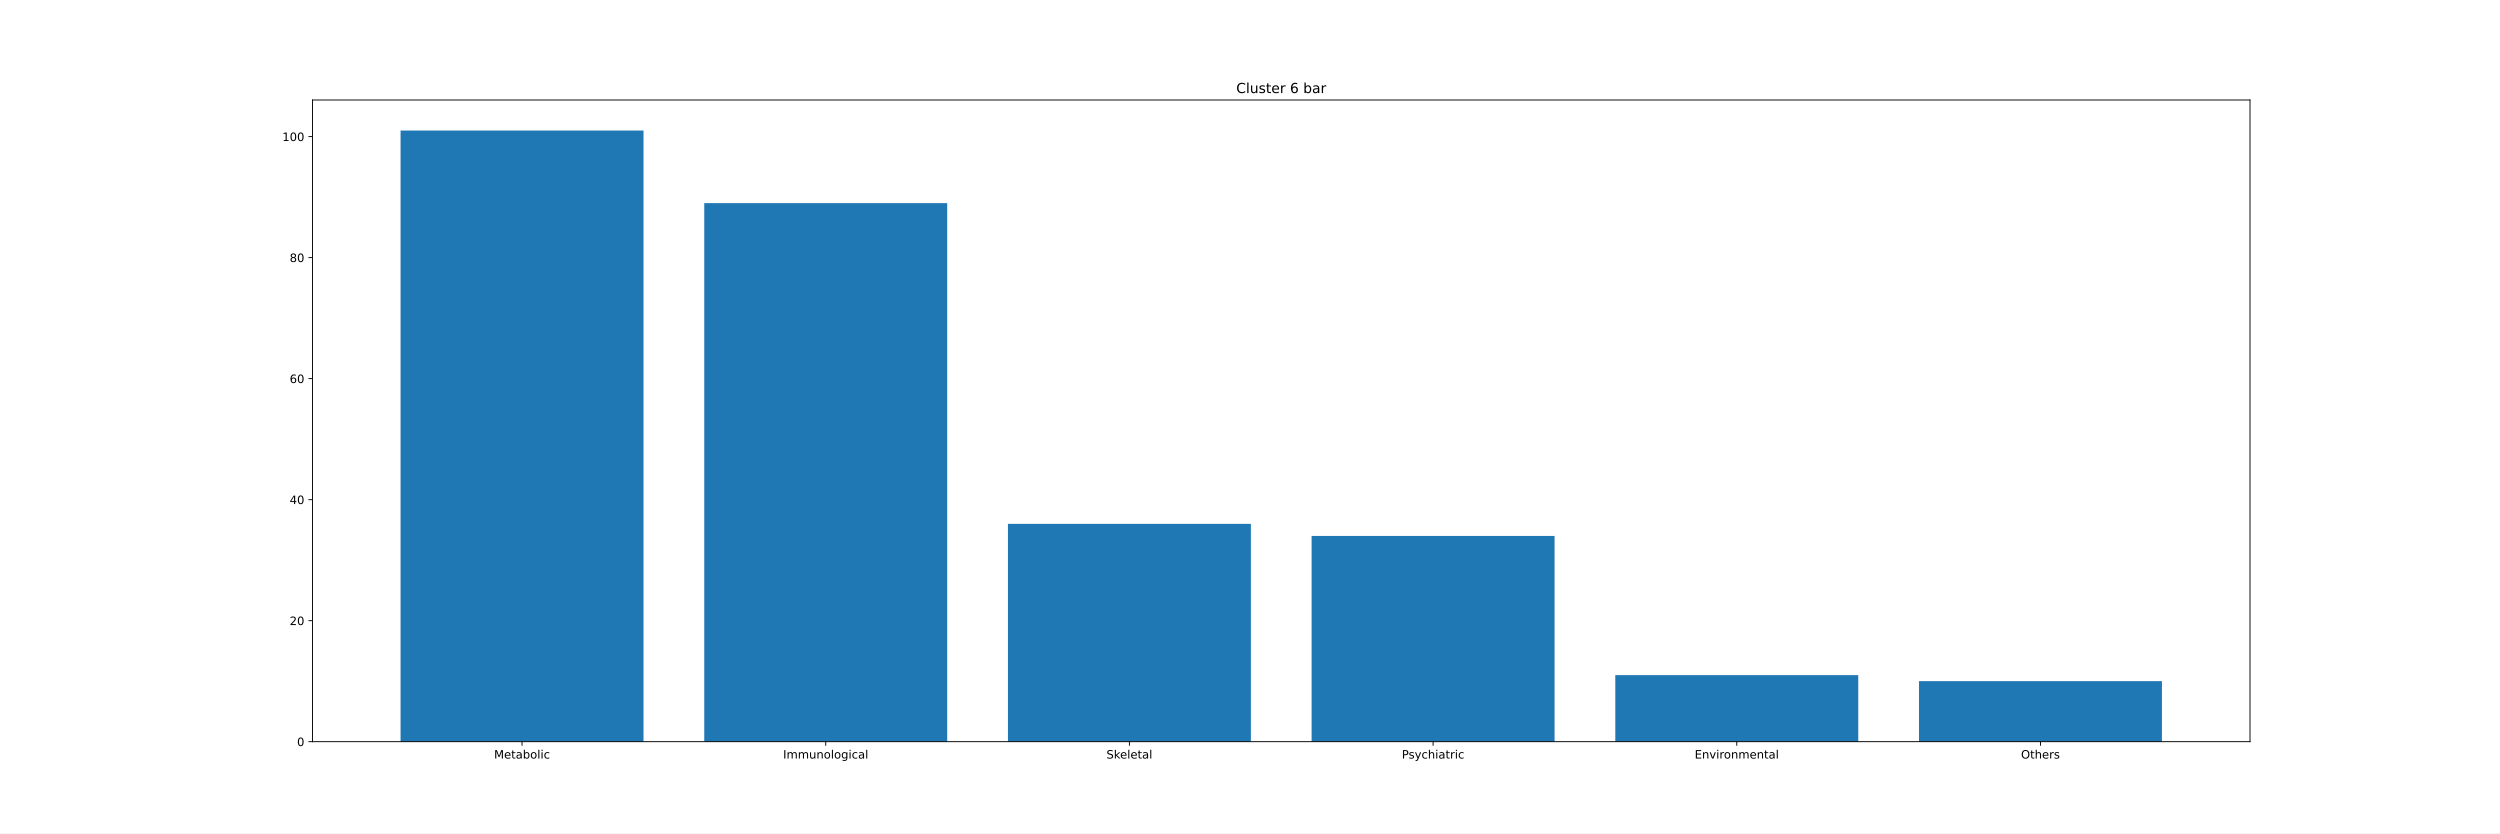
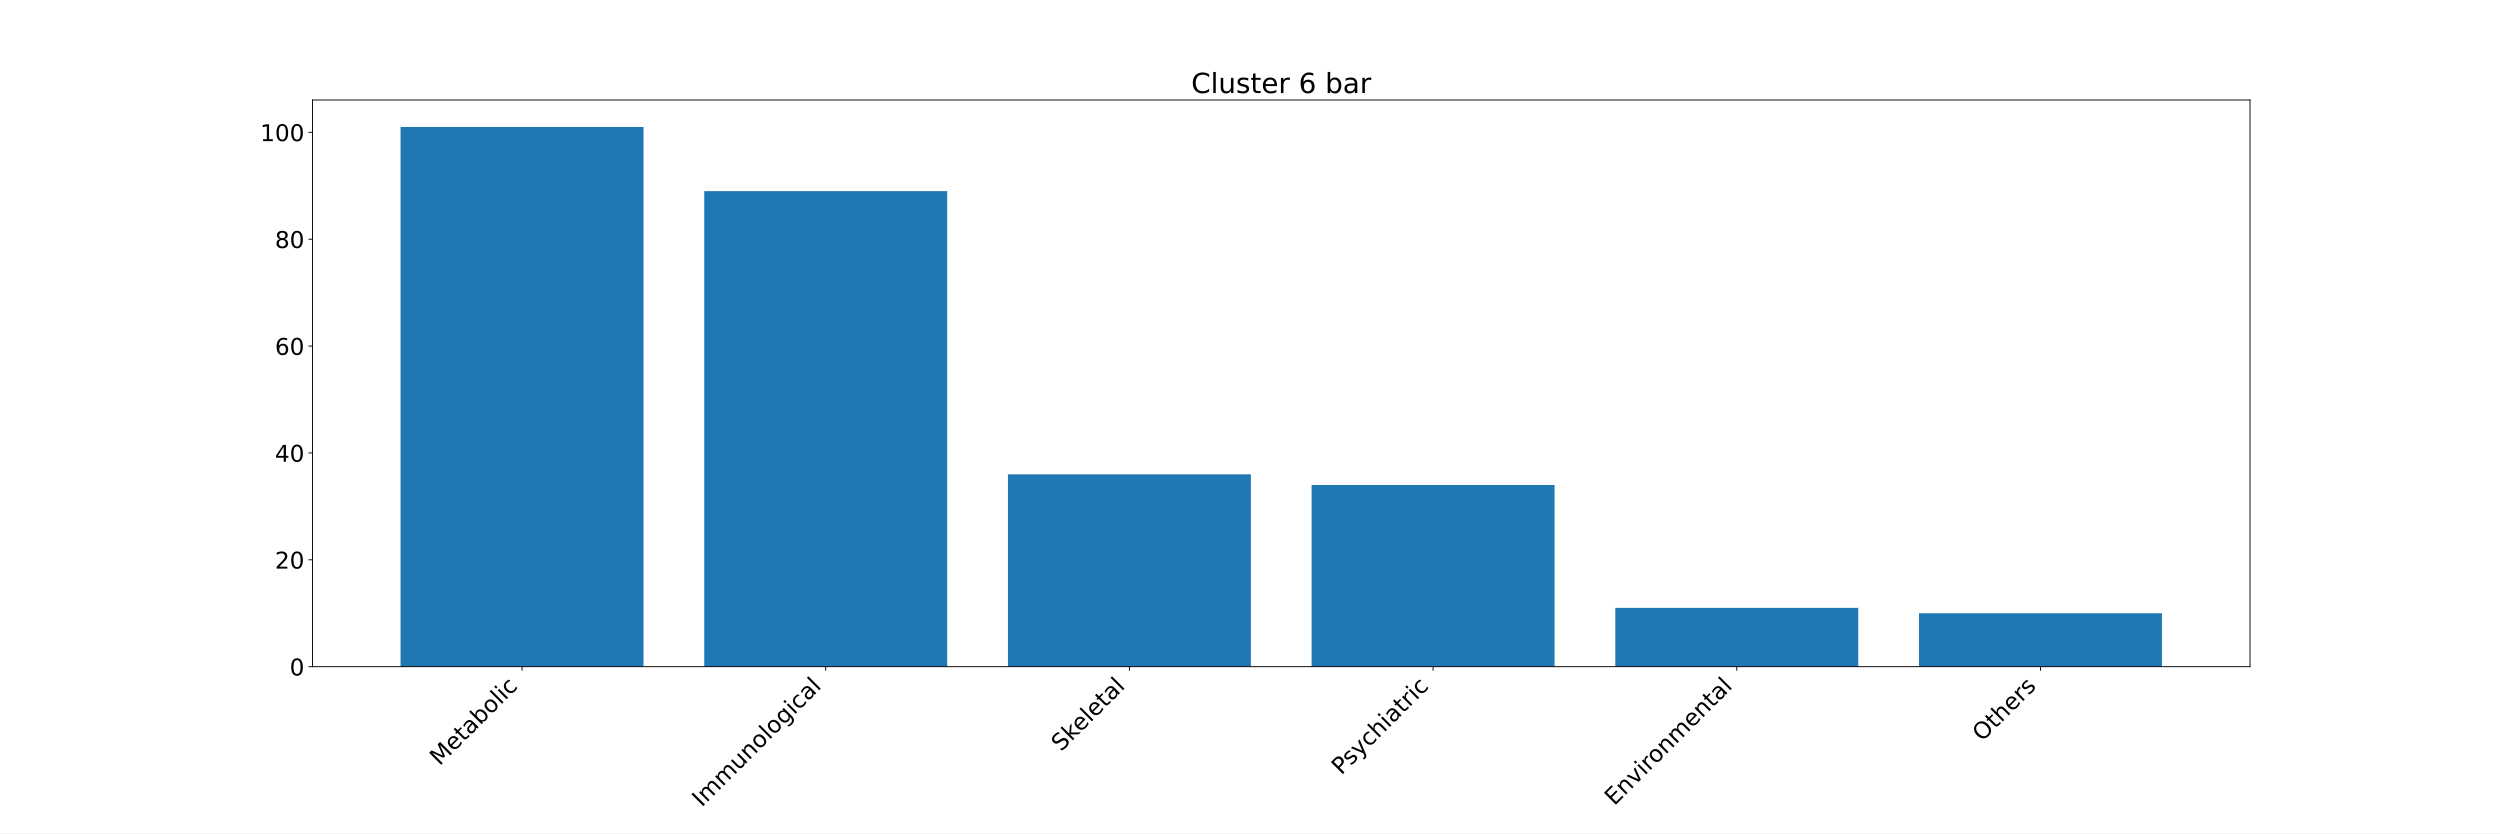
<svg xmlns="http://www.w3.org/2000/svg" xmlns:xlink="http://www.w3.org/1999/xlink" width="2160pt" height="720pt" viewBox="0 0 2160 720" version="1.1">
  <defs>
    <style type="text/css">*{stroke-linejoin: round; stroke-linecap: butt}</style>
  </defs>
  <g id="figure_1">
    <g id="patch_1">
      <path d="M 0 720 L 2160 720  L 2160 0  L 0 0  z " style="fill: #ffffff" />
    </g>
    <g id="axes_1">
      <g id="patch_2">
-         <path d="M 270 640.8 L 1944 640.8  L 1944 86.4  L 270 86.4  z " style="fill: #ffffff" />
+         <path d="M 270 576 L 1944 576  L 1944 86.4  L 270 86.4  z " style="fill: #ffffff" />
      </g>
      <g id="patch_3">
-         <path d="M 346.091 640.8 L 555.997 640.8  L 555.997 112.8  L 346.091 112.8  z " clip-path="url(#pe84ba46803)" style="fill: #1f77b4" />
+         <path d="M 346.091 576 L 555.997 576  L 555.997 109.714  L 346.091 109.714  z " clip-path="url(#pd8713e5d85)" style="fill: #1f77b4" />
      </g>
      <g id="patch_4">
-         <path d="M 608.473 640.8 L 818.379 640.8  L 818.379 175.533  L 608.473 175.533  z " clip-path="url(#pe84ba46803)" style="fill: #1f77b4" />
+         <path d="M 608.473 576 L 818.379 576  L 818.379 165.115  L 608.473 165.115  z " clip-path="url(#pd8713e5d85)" style="fill: #1f77b4" />
      </g>
      <g id="patch_5">
-         <path d="M 870.856 640.8 L 1080.762 640.8  L 1080.762 452.602  L 870.856 452.602  z " clip-path="url(#pe84ba46803)" style="fill: #1f77b4" />
+         <path d="M 870.856 576 L 1080.762 576  L 1080.762 409.799  L 870.856 409.799  z " clip-path="url(#pd8713e5d85)" style="fill: #1f77b4" />
      </g>
      <g id="patch_6">
-         <path d="M 1133.238 640.8 L 1343.144 640.8  L 1343.144 463.057  L 1133.238 463.057  z " clip-path="url(#pe84ba46803)" style="fill: #1f77b4" />
+         <path d="M 1133.238 576 L 1343.144 576  L 1343.144 419.033  L 1133.238 419.033  z " clip-path="url(#pd8713e5d85)" style="fill: #1f77b4" />
      </g>
      <g id="patch_7">
-         <path d="M 1395.621 640.8 L 1605.527 640.8  L 1605.527 583.295  L 1395.621 583.295  z " clip-path="url(#pe84ba46803)" style="fill: #1f77b4" />
+         <path d="M 1395.621 576 L 1605.527 576  L 1605.527 525.216  L 1395.621 525.216  z " clip-path="url(#pd8713e5d85)" style="fill: #1f77b4" />
      </g>
      <g id="patch_8">
-         <path d="M 1658.003 640.8 L 1867.909 640.8  L 1867.909 588.523  L 1658.003 588.523  z " clip-path="url(#pe84ba46803)" style="fill: #1f77b4" />
+         <path d="M 1658.003 576 L 1867.909 576  L 1867.909 529.833  L 1658.003 529.833  z " clip-path="url(#pd8713e5d85)" style="fill: #1f77b4" />
      </g>
      <g id="matplotlib.axis_1">
        <g id="xtick_1">
          <g id="line2d_1">
            <defs>
-               <path id="m2096295283" d="M 0 0 L 0 3.5  " style="stroke: #000000; stroke-width: 0.8" />
+               <path id="mf325be2225" d="M 0 0 L 0 3.5  " style="stroke: #000000; stroke-width: 0.8" />
            </defs>
            <g>
-               <use xlink:href="#m2096295283" x="451.044" y="640.8" style="stroke: #000000; stroke-width: 0.8" />
+               <use xlink:href="#mf325be2225" x="451.044" y="576" style="stroke: #000000; stroke-width: 0.8" />
            </g>
          </g>
          <g id="text_1">
-             <g transform="translate(426.8681 655.3984)scale(0.1 -0.1)">
+             <g transform="translate(379.7233 662.1252)rotate(-45)scale(0.2 -0.2)">
              <defs>
                <path id="DejaVuSans-4d" d="M 628 4666 L 1569 4666  L 2759 1491  L 3956 4666  L 4897 4666  L 4897 0  L 4281 0  L 4281 4097  L 3078 897  L 2444 897  L 1241 4097  L 1241 0  L 628 0  L 628 4666  z " transform="scale(0.015625)" />
                <path id="DejaVuSans-65" d="M 3597 1894 L 3597 1613  L 953 1613  Q 991 1019 1311 708  Q 1631 397 2203 397  Q 2534 397 2845 478  Q 3156 559 3463 722  L 3463 178  Q 3153 47 2828 -22  Q 2503 -91 2169 -91  Q 1331 -91 842 396  Q 353 884 353 1716  Q 353 2575 817 3079  Q 1281 3584 2069 3584  Q 2775 3584 3186 3129  Q 3597 2675 3597 1894  z M 3022 2063  Q 3016 2534 2758 2815  Q 2500 3097 2075 3097  Q 1594 3097 1305 2825  Q 1016 2553 972 2059  L 3022 2063  z " transform="scale(0.015625)" />
                <path id="DejaVuSans-74" d="M 1172 4494 L 1172 3500  L 2356 3500  L 2356 3053  L 1172 3053  L 1172 1153  Q 1172 725 1289 603  Q 1406 481 1766 481  L 2356 481  L 2356 0  L 1766 0  Q 1100 0 847 248  Q 594 497 594 1153  L 594 3053  L 172 3053  L 172 3500  L 594 3500  L 594 4494  L 1172 4494  z " transform="scale(0.015625)" />
                <path id="DejaVuSans-61" d="M 2194 1759 Q 1497 1759 1228 1600  Q 959 1441 959 1056  Q 959 750 1161 570  Q 1363 391 1709 391  Q 2188 391 2477 730  Q 2766 1069 2766 1631  L 2766 1759  L 2194 1759  z M 3341 1997  L 3341 0  L 2766 0  L 2766 531  Q 2569 213 2275 61  Q 1981 -91 1556 -91  Q 1019 -91 701 211  Q 384 513 384 1019  Q 384 1609 779 1909  Q 1175 2209 1959 2209  L 2766 2209  L 2766 2266  Q 2766 2663 2505 2880  Q 2244 3097 1772 3097  Q 1472 3097 1187 3025  Q 903 2953 641 2809  L 641 3341  Q 956 3463 1253 3523  Q 1550 3584 1831 3584  Q 2591 3584 2966 3190  Q 3341 2797 3341 1997  z " transform="scale(0.015625)" />
                <path id="DejaVuSans-62" d="M 3116 1747 Q 3116 2381 2855 2742  Q 2594 3103 2138 3103  Q 1681 3103 1420 2742  Q 1159 2381 1159 1747  Q 1159 1113 1420 752  Q 1681 391 2138 391  Q 2594 391 2855 752  Q 3116 1113 3116 1747  z M 1159 2969  Q 1341 3281 1617 3432  Q 1894 3584 2278 3584  Q 2916 3584 3314 3078  Q 3713 2572 3713 1747  Q 3713 922 3314 415  Q 2916 -91 2278 -91  Q 1894 -91 1617 61  Q 1341 213 1159 525  L 1159 0  L 581 0  L 581 4863  L 1159 4863  L 1159 2969  z " transform="scale(0.015625)" />
                <path id="DejaVuSans-6f" d="M 1959 3097 Q 1497 3097 1228 2736  Q 959 2375 959 1747  Q 959 1119 1226 758  Q 1494 397 1959 397  Q 2419 397 2687 759  Q 2956 1122 2956 1747  Q 2956 2369 2687 2733  Q 2419 3097 1959 3097  z M 1959 3584  Q 2709 3584 3137 3096  Q 3566 2609 3566 1747  Q 3566 888 3137 398  Q 2709 -91 1959 -91  Q 1206 -91 779 398  Q 353 888 353 1747  Q 353 2609 779 3096  Q 1206 3584 1959 3584  z " transform="scale(0.015625)" />
                <path id="DejaVuSans-6c" d="M 603 4863 L 1178 4863  L 1178 0  L 603 0  L 603 4863  z " transform="scale(0.015625)" />
                <path id="DejaVuSans-69" d="M 603 3500 L 1178 3500  L 1178 0  L 603 0  L 603 3500  z M 603 4863  L 1178 4863  L 1178 4134  L 603 4134  L 603 4863  z " transform="scale(0.015625)" />
                <path id="DejaVuSans-63" d="M 3122 3366 L 3122 2828  Q 2878 2963 2633 3030  Q 2388 3097 2138 3097  Q 1578 3097 1268 2742  Q 959 2388 959 1747  Q 959 1106 1268 751  Q 1578 397 2138 397  Q 2388 397 2633 464  Q 2878 531 3122 666  L 3122 134  Q 2881 22 2623 -34  Q 2366 -91 2075 -91  Q 1284 -91 818 406  Q 353 903 353 1747  Q 353 2603 823 3093  Q 1294 3584 2113 3584  Q 2378 3584 2631 3529  Q 2884 3475 3122 3366  z " transform="scale(0.015625)" />
              </defs>
              <use xlink:href="#DejaVuSans-4d" />
              <use xlink:href="#DejaVuSans-65" x="86.279" />
              <use xlink:href="#DejaVuSans-74" x="147.803" />
              <use xlink:href="#DejaVuSans-61" x="187.012" />
              <use xlink:href="#DejaVuSans-62" x="248.291" />
              <use xlink:href="#DejaVuSans-6f" x="311.768" />
              <use xlink:href="#DejaVuSans-6c" x="372.949" />
              <use xlink:href="#DejaVuSans-69" x="400.732" />
              <use xlink:href="#DejaVuSans-63" x="428.516" />
            </g>
          </g>
        </g>
        <g id="xtick_2">
          <g id="line2d_2">
            <g>
-               <use xlink:href="#m2096295283" x="713.426" y="640.8" style="stroke: #000000; stroke-width: 0.8" />
+               <use xlink:href="#mf325be2225" x="713.426" y="576" style="stroke: #000000; stroke-width: 0.8" />
            </g>
          </g>
          <g id="text_2">
-             <g transform="translate(676.5998 655.3984)scale(0.1 -0.1)">
+             <g transform="translate(606.324 697.9071)rotate(-45)scale(0.2 -0.2)">
              <defs>
                <path id="DejaVuSans-49" d="M 628 4666 L 1259 4666  L 1259 0  L 628 0  L 628 4666  z " transform="scale(0.015625)" />
                <path id="DejaVuSans-6d" d="M 3328 2828 Q 3544 3216 3844 3400  Q 4144 3584 4550 3584  Q 5097 3584 5394 3201  Q 5691 2819 5691 2113  L 5691 0  L 5113 0  L 5113 2094  Q 5113 2597 4934 2840  Q 4756 3084 4391 3084  Q 3944 3084 3684 2787  Q 3425 2491 3425 1978  L 3425 0  L 2847 0  L 2847 2094  Q 2847 2600 2669 2842  Q 2491 3084 2119 3084  Q 1678 3084 1418 2786  Q 1159 2488 1159 1978  L 1159 0  L 581 0  L 581 3500  L 1159 3500  L 1159 2956  Q 1356 3278 1631 3431  Q 1906 3584 2284 3584  Q 2666 3584 2933 3390  Q 3200 3197 3328 2828  z " transform="scale(0.015625)" />
                <path id="DejaVuSans-75" d="M 544 1381 L 544 3500  L 1119 3500  L 1119 1403  Q 1119 906 1312 657  Q 1506 409 1894 409  Q 2359 409 2629 706  Q 2900 1003 2900 1516  L 2900 3500  L 3475 3500  L 3475 0  L 2900 0  L 2900 538  Q 2691 219 2414 64  Q 2138 -91 1772 -91  Q 1169 -91 856 284  Q 544 659 544 1381  z M 1991 3584  L 1991 3584  z " transform="scale(0.015625)" />
                <path id="DejaVuSans-6e" d="M 3513 2113 L 3513 0  L 2938 0  L 2938 2094  Q 2938 2591 2744 2837  Q 2550 3084 2163 3084  Q 1697 3084 1428 2787  Q 1159 2491 1159 1978  L 1159 0  L 581 0  L 581 3500  L 1159 3500  L 1159 2956  Q 1366 3272 1645 3428  Q 1925 3584 2291 3584  Q 2894 3584 3203 3211  Q 3513 2838 3513 2113  z " transform="scale(0.015625)" />
                <path id="DejaVuSans-67" d="M 2906 1791 Q 2906 2416 2648 2759  Q 2391 3103 1925 3103  Q 1463 3103 1205 2759  Q 947 2416 947 1791  Q 947 1169 1205 825  Q 1463 481 1925 481  Q 2391 481 2648 825  Q 2906 1169 2906 1791  z M 3481 434  Q 3481 -459 3084 -895  Q 2688 -1331 1869 -1331  Q 1566 -1331 1297 -1286  Q 1028 -1241 775 -1147  L 775 -588  Q 1028 -725 1275 -790  Q 1522 -856 1778 -856  Q 2344 -856 2625 -561  Q 2906 -266 2906 331  L 2906 616  Q 2728 306 2450 153  Q 2172 0 1784 0  Q 1141 0 747 490  Q 353 981 353 1791  Q 353 2603 747 3093  Q 1141 3584 1784 3584  Q 2172 3584 2450 3431  Q 2728 3278 2906 2969  L 2906 3500  L 3481 3500  L 3481 434  z " transform="scale(0.015625)" />
              </defs>
              <use xlink:href="#DejaVuSans-49" />
              <use xlink:href="#DejaVuSans-6d" x="29.492" />
              <use xlink:href="#DejaVuSans-6d" x="126.904" />
              <use xlink:href="#DejaVuSans-75" x="224.316" />
              <use xlink:href="#DejaVuSans-6e" x="287.695" />
              <use xlink:href="#DejaVuSans-6f" x="351.074" />
              <use xlink:href="#DejaVuSans-6c" x="412.256" />
              <use xlink:href="#DejaVuSans-6f" x="440.039" />
              <use xlink:href="#DejaVuSans-67" x="501.221" />
              <use xlink:href="#DejaVuSans-69" x="564.697" />
              <use xlink:href="#DejaVuSans-63" x="592.48" />
              <use xlink:href="#DejaVuSans-61" x="647.461" />
              <use xlink:href="#DejaVuSans-6c" x="708.74" />
            </g>
          </g>
        </g>
        <g id="xtick_3">
          <g id="line2d_3">
            <g>
-               <use xlink:href="#m2096295283" x="975.809" y="640.8" style="stroke: #000000; stroke-width: 0.8" />
+               <use xlink:href="#mf325be2225" x="975.809" y="576" style="stroke: #000000; stroke-width: 0.8" />
            </g>
          </g>
          <g id="text_3">
-             <g transform="translate(955.965 655.3984)scale(0.1 -0.1)">
+             <g transform="translate(916.7411 649.8724)rotate(-45)scale(0.2 -0.2)">
              <defs>
                <path id="DejaVuSans-53" d="M 3425 4513 L 3425 3897  Q 3066 4069 2747 4153  Q 2428 4238 2131 4238  Q 1616 4238 1336 4038  Q 1056 3838 1056 3469  Q 1056 3159 1242 3001  Q 1428 2844 1947 2747  L 2328 2669  Q 3034 2534 3370 2195  Q 3706 1856 3706 1288  Q 3706 609 3251 259  Q 2797 -91 1919 -91  Q 1588 -91 1214 -16  Q 841 59 441 206  L 441 856  Q 825 641 1194 531  Q 1563 422 1919 422  Q 2459 422 2753 634  Q 3047 847 3047 1241  Q 3047 1584 2836 1778  Q 2625 1972 2144 2069  L 1759 2144  Q 1053 2284 737 2584  Q 422 2884 422 3419  Q 422 4038 858 4394  Q 1294 4750 2059 4750  Q 2388 4750 2728 4690  Q 3069 4631 3425 4513  z " transform="scale(0.015625)" />
                <path id="DejaVuSans-6b" d="M 581 4863 L 1159 4863  L 1159 1991  L 2875 3500  L 3609 3500  L 1753 1863  L 3688 0  L 2938 0  L 1159 1709  L 1159 0  L 581 0  L 581 4863  z " transform="scale(0.015625)" />
              </defs>
              <use xlink:href="#DejaVuSans-53" />
              <use xlink:href="#DejaVuSans-6b" x="63.477" />
              <use xlink:href="#DejaVuSans-65" x="117.762" />
              <use xlink:href="#DejaVuSans-6c" x="179.285" />
              <use xlink:href="#DejaVuSans-65" x="207.068" />
              <use xlink:href="#DejaVuSans-74" x="268.592" />
              <use xlink:href="#DejaVuSans-61" x="307.801" />
              <use xlink:href="#DejaVuSans-6c" x="369.08" />
            </g>
          </g>
        </g>
        <g id="xtick_4">
          <g id="line2d_4">
            <g>
-               <use xlink:href="#m2096295283" x="1238.191" y="640.8" style="stroke: #000000; stroke-width: 0.8" />
+               <use xlink:href="#mf325be2225" x="1238.191" y="576" style="stroke: #000000; stroke-width: 0.8" />
            </g>
          </g>
          <g id="text_4">
-             <g transform="translate(1211.175 655.3984)scale(0.1 -0.1)">
+             <g transform="translate(1158.836 670.1598)rotate(-45)scale(0.2 -0.2)">
              <defs>
                <path id="DejaVuSans-50" d="M 1259 4147 L 1259 2394  L 2053 2394  Q 2494 2394 2734 2622  Q 2975 2850 2975 3272  Q 2975 3691 2734 3919  Q 2494 4147 2053 4147  L 1259 4147  z M 628 4666  L 2053 4666  Q 2838 4666 3239 4311  Q 3641 3956 3641 3272  Q 3641 2581 3239 2228  Q 2838 1875 2053 1875  L 1259 1875  L 1259 0  L 628 0  L 628 4666  z " transform="scale(0.015625)" />
                <path id="DejaVuSans-73" d="M 2834 3397 L 2834 2853  Q 2591 2978 2328 3040  Q 2066 3103 1784 3103  Q 1356 3103 1142 2972  Q 928 2841 928 2578  Q 928 2378 1081 2264  Q 1234 2150 1697 2047  L 1894 2003  Q 2506 1872 2764 1633  Q 3022 1394 3022 966  Q 3022 478 2636 193  Q 2250 -91 1575 -91  Q 1294 -91 989 -36  Q 684 19 347 128  L 347 722  Q 666 556 975 473  Q 1284 391 1588 391  Q 1994 391 2212 530  Q 2431 669 2431 922  Q 2431 1156 2273 1281  Q 2116 1406 1581 1522  L 1381 1569  Q 847 1681 609 1914  Q 372 2147 372 2553  Q 372 3047 722 3315  Q 1072 3584 1716 3584  Q 2034 3584 2315 3537  Q 2597 3491 2834 3397  z " transform="scale(0.015625)" />
                <path id="DejaVuSans-79" d="M 2059 -325 Q 1816 -950 1584 -1140  Q 1353 -1331 966 -1331  L 506 -1331  L 506 -850  L 844 -850  Q 1081 -850 1212 -737  Q 1344 -625 1503 -206  L 1606 56  L 191 3500  L 800 3500  L 1894 763  L 2988 3500  L 3597 3500  L 2059 -325  z " transform="scale(0.015625)" />
                <path id="DejaVuSans-68" d="M 3513 2113 L 3513 0  L 2938 0  L 2938 2094  Q 2938 2591 2744 2837  Q 2550 3084 2163 3084  Q 1697 3084 1428 2787  Q 1159 2491 1159 1978  L 1159 0  L 581 0  L 581 4863  L 1159 4863  L 1159 2956  Q 1366 3272 1645 3428  Q 1925 3584 2291 3584  Q 2894 3584 3203 3211  Q 3513 2838 3513 2113  z " transform="scale(0.015625)" />
                <path id="DejaVuSans-72" d="M 2631 2963 Q 2534 3019 2420 3045  Q 2306 3072 2169 3072  Q 1681 3072 1420 2755  Q 1159 2438 1159 1844  L 1159 0  L 581 0  L 581 3500  L 1159 3500  L 1159 2956  Q 1341 3275 1631 3429  Q 1922 3584 2338 3584  Q 2397 3584 2469 3576  Q 2541 3569 2628 3553  L 2631 2963  z " transform="scale(0.015625)" />
              </defs>
              <use xlink:href="#DejaVuSans-50" />
              <use xlink:href="#DejaVuSans-73" x="58.553" />
              <use xlink:href="#DejaVuSans-79" x="110.652" />
              <use xlink:href="#DejaVuSans-63" x="169.832" />
              <use xlink:href="#DejaVuSans-68" x="224.812" />
              <use xlink:href="#DejaVuSans-69" x="288.191" />
              <use xlink:href="#DejaVuSans-61" x="315.975" />
              <use xlink:href="#DejaVuSans-74" x="377.254" />
              <use xlink:href="#DejaVuSans-72" x="416.463" />
              <use xlink:href="#DejaVuSans-69" x="457.576" />
              <use xlink:href="#DejaVuSans-63" x="485.359" />
            </g>
          </g>
        </g>
        <g id="xtick_5">
          <g id="line2d_5">
            <g>
-               <use xlink:href="#m2096295283" x="1500.574" y="640.8" style="stroke: #000000; stroke-width: 0.8" />
+               <use xlink:href="#mf325be2225" x="1500.574" y="576" style="stroke: #000000; stroke-width: 0.8" />
            </g>
          </g>
          <g id="text_5">
-             <g transform="translate(1464.197 655.3984)scale(0.1 -0.1)">
+             <g transform="translate(1394.744 696.6343)rotate(-45)scale(0.2 -0.2)">
              <defs>
                <path id="DejaVuSans-45" d="M 628 4666 L 3578 4666  L 3578 4134  L 1259 4134  L 1259 2753  L 3481 2753  L 3481 2222  L 1259 2222  L 1259 531  L 3634 531  L 3634 0  L 628 0  L 628 4666  z " transform="scale(0.015625)" />
                <path id="DejaVuSans-76" d="M 191 3500 L 800 3500  L 1894 563  L 2988 3500  L 3597 3500  L 2284 0  L 1503 0  L 191 3500  z " transform="scale(0.015625)" />
              </defs>
              <use xlink:href="#DejaVuSans-45" />
              <use xlink:href="#DejaVuSans-6e" x="63.184" />
              <use xlink:href="#DejaVuSans-76" x="126.562" />
              <use xlink:href="#DejaVuSans-69" x="185.742" />
              <use xlink:href="#DejaVuSans-72" x="213.525" />
              <use xlink:href="#DejaVuSans-6f" x="252.389" />
              <use xlink:href="#DejaVuSans-6e" x="313.57" />
              <use xlink:href="#DejaVuSans-6d" x="376.949" />
              <use xlink:href="#DejaVuSans-65" x="474.361" />
              <use xlink:href="#DejaVuSans-6e" x="535.885" />
              <use xlink:href="#DejaVuSans-74" x="599.264" />
              <use xlink:href="#DejaVuSans-61" x="638.473" />
              <use xlink:href="#DejaVuSans-6c" x="699.752" />
            </g>
          </g>
        </g>
        <g id="xtick_6">
          <g id="line2d_6">
            <g>
-               <use xlink:href="#m2096295283" x="1762.956" y="640.8" style="stroke: #000000; stroke-width: 0.8" />
+               <use xlink:href="#mf325be2225" x="1762.956" y="576" style="stroke: #000000; stroke-width: 0.8" />
            </g>
          </g>
          <g id="text_6">
-             <g transform="translate(1746.155 655.3984)scale(0.1 -0.1)">
+             <g transform="translate(1712.493 641.2678)rotate(-45)scale(0.2 -0.2)">
              <defs>
                <path id="DejaVuSans-4f" d="M 2522 4238 Q 1834 4238 1429 3725  Q 1025 3213 1025 2328  Q 1025 1447 1429 934  Q 1834 422 2522 422  Q 3209 422 3611 934  Q 4013 1447 4013 2328  Q 4013 3213 3611 3725  Q 3209 4238 2522 4238  z M 2522 4750  Q 3503 4750 4090 4092  Q 4678 3434 4678 2328  Q 4678 1225 4090 567  Q 3503 -91 2522 -91  Q 1538 -91 948 565  Q 359 1222 359 2328  Q 359 3434 948 4092  Q 1538 4750 2522 4750  z " transform="scale(0.015625)" />
              </defs>
              <use xlink:href="#DejaVuSans-4f" />
              <use xlink:href="#DejaVuSans-74" x="78.711" />
              <use xlink:href="#DejaVuSans-68" x="117.92" />
              <use xlink:href="#DejaVuSans-65" x="181.299" />
              <use xlink:href="#DejaVuSans-72" x="242.822" />
              <use xlink:href="#DejaVuSans-73" x="283.936" />
            </g>
          </g>
        </g>
      </g>
      <g id="matplotlib.axis_2">
        <g id="ytick_1">
          <g id="line2d_7">
            <defs>
-               <path id="m1a6abb0641" d="M 0 0 L -3.5 0  " style="stroke: #000000; stroke-width: 0.8" />
+               <path id="m37ebe4a15e" d="M 0 0 L -3.5 0  " style="stroke: #000000; stroke-width: 0.8" />
            </defs>
            <g>
-               <use xlink:href="#m1a6abb0641" x="270" y="640.8" style="stroke: #000000; stroke-width: 0.8" />
+               <use xlink:href="#m37ebe4a15e" x="270" y="576" style="stroke: #000000; stroke-width: 0.8" />
            </g>
          </g>
          <g id="text_7">
-             <g transform="translate(256.6375 644.5992)scale(0.1 -0.1)">
+             <g transform="translate(250.275 583.5984)scale(0.2 -0.2)">
              <defs>
                <path id="DejaVuSans-30" d="M 2034 4250 Q 1547 4250 1301 3770  Q 1056 3291 1056 2328  Q 1056 1369 1301 889  Q 1547 409 2034 409  Q 2525 409 2770 889  Q 3016 1369 3016 2328  Q 3016 3291 2770 3770  Q 2525 4250 2034 4250  z M 2034 4750  Q 2819 4750 3233 4129  Q 3647 3509 3647 2328  Q 3647 1150 3233 529  Q 2819 -91 2034 -91  Q 1250 -91 836 529  Q 422 1150 422 2328  Q 422 3509 836 4129  Q 1250 4750 2034 4750  z " transform="scale(0.015625)" />
              </defs>
              <use xlink:href="#DejaVuSans-30" />
            </g>
          </g>
        </g>
        <g id="ytick_2">
          <g id="line2d_8">
            <g>
-               <use xlink:href="#m1a6abb0641" x="270" y="536.246" style="stroke: #000000; stroke-width: 0.8" />
+               <use xlink:href="#m37ebe4a15e" x="270" y="483.666" style="stroke: #000000; stroke-width: 0.8" />
            </g>
          </g>
          <g id="text_8">
-             <g transform="translate(250.275 540.0448)scale(0.1 -0.1)">
+             <g transform="translate(237.55 491.2646)scale(0.2 -0.2)">
              <defs>
                <path id="DejaVuSans-32" d="M 1228 531 L 3431 531  L 3431 0  L 469 0  L 469 531  Q 828 903 1448 1529  Q 2069 2156 2228 2338  Q 2531 2678 2651 2914  Q 2772 3150 2772 3378  Q 2772 3750 2511 3984  Q 2250 4219 1831 4219  Q 1534 4219 1204 4116  Q 875 4013 500 3803  L 500 4441  Q 881 4594 1212 4672  Q 1544 4750 1819 4750  Q 2544 4750 2975 4387  Q 3406 4025 3406 3419  Q 3406 3131 3298 2873  Q 3191 2616 2906 2266  Q 2828 2175 2409 1742  Q 1991 1309 1228 531  z " transform="scale(0.015625)" />
              </defs>
              <use xlink:href="#DejaVuSans-32" />
              <use xlink:href="#DejaVuSans-30" x="63.623" />
            </g>
          </g>
        </g>
        <g id="ytick_3">
          <g id="line2d_9">
            <g>
-               <use xlink:href="#m1a6abb0641" x="270" y="431.691" style="stroke: #000000; stroke-width: 0.8" />
+               <use xlink:href="#m37ebe4a15e" x="270" y="391.332" style="stroke: #000000; stroke-width: 0.8" />
            </g>
          </g>
          <g id="text_9">
-             <g transform="translate(250.275 435.4903)scale(0.1 -0.1)">
+             <g transform="translate(237.55 398.9308)scale(0.2 -0.2)">
              <defs>
                <path id="DejaVuSans-34" d="M 2419 4116 L 825 1625  L 2419 1625  L 2419 4116  z M 2253 4666  L 3047 4666  L 3047 1625  L 3713 1625  L 3713 1100  L 3047 1100  L 3047 0  L 2419 0  L 2419 1100  L 313 1100  L 313 1709  L 2253 4666  z " transform="scale(0.015625)" />
              </defs>
              <use xlink:href="#DejaVuSans-34" />
              <use xlink:href="#DejaVuSans-30" x="63.623" />
            </g>
          </g>
        </g>
        <g id="ytick_4">
          <g id="line2d_10">
            <g>
-               <use xlink:href="#m1a6abb0641" x="270" y="327.137" style="stroke: #000000; stroke-width: 0.8" />
+               <use xlink:href="#m37ebe4a15e" x="270" y="298.999" style="stroke: #000000; stroke-width: 0.8" />
            </g>
          </g>
          <g id="text_10">
-             <g transform="translate(250.275 330.9359)scale(0.1 -0.1)">
+             <g transform="translate(237.55 306.597)scale(0.2 -0.2)">
              <defs>
                <path id="DejaVuSans-36" d="M 2113 2584 Q 1688 2584 1439 2293  Q 1191 2003 1191 1497  Q 1191 994 1439 701  Q 1688 409 2113 409  Q 2538 409 2786 701  Q 3034 994 3034 1497  Q 3034 2003 2786 2293  Q 2538 2584 2113 2584  z M 3366 4563  L 3366 3988  Q 3128 4100 2886 4159  Q 2644 4219 2406 4219  Q 1781 4219 1451 3797  Q 1122 3375 1075 2522  Q 1259 2794 1537 2939  Q 1816 3084 2150 3084  Q 2853 3084 3261 2657  Q 3669 2231 3669 1497  Q 3669 778 3244 343  Q 2819 -91 2113 -91  Q 1303 -91 875 529  Q 447 1150 447 2328  Q 447 3434 972 4092  Q 1497 4750 2381 4750  Q 2619 4750 2861 4703  Q 3103 4656 3366 4563  z " transform="scale(0.015625)" />
              </defs>
              <use xlink:href="#DejaVuSans-36" />
              <use xlink:href="#DejaVuSans-30" x="63.623" />
            </g>
          </g>
        </g>
        <g id="ytick_5">
          <g id="line2d_11">
            <g>
-               <use xlink:href="#m1a6abb0641" x="270" y="222.582" style="stroke: #000000; stroke-width: 0.8" />
+               <use xlink:href="#m37ebe4a15e" x="270" y="206.665" style="stroke: #000000; stroke-width: 0.8" />
            </g>
          </g>
          <g id="text_11">
-             <g transform="translate(250.275 226.3814)scale(0.1 -0.1)">
+             <g transform="translate(237.55 214.2632)scale(0.2 -0.2)">
              <defs>
                <path id="DejaVuSans-38" d="M 2034 2216 Q 1584 2216 1326 1975  Q 1069 1734 1069 1313  Q 1069 891 1326 650  Q 1584 409 2034 409  Q 2484 409 2743 651  Q 3003 894 3003 1313  Q 3003 1734 2745 1975  Q 2488 2216 2034 2216  z M 1403 2484  Q 997 2584 770 2862  Q 544 3141 544 3541  Q 544 4100 942 4425  Q 1341 4750 2034 4750  Q 2731 4750 3128 4425  Q 3525 4100 3525 3541  Q 3525 3141 3298 2862  Q 3072 2584 2669 2484  Q 3125 2378 3379 2068  Q 3634 1759 3634 1313  Q 3634 634 3220 271  Q 2806 -91 2034 -91  Q 1263 -91 848 271  Q 434 634 434 1313  Q 434 1759 690 2068  Q 947 2378 1403 2484  z M 1172 3481  Q 1172 3119 1398 2916  Q 1625 2713 2034 2713  Q 2441 2713 2670 2916  Q 2900 3119 2900 3481  Q 2900 3844 2670 4047  Q 2441 4250 2034 4250  Q 1625 4250 1398 4047  Q 1172 3844 1172 3481  z " transform="scale(0.015625)" />
              </defs>
              <use xlink:href="#DejaVuSans-38" />
              <use xlink:href="#DejaVuSans-30" x="63.623" />
            </g>
          </g>
        </g>
        <g id="ytick_6">
          <g id="line2d_12">
            <g>
-               <use xlink:href="#m1a6abb0641" x="270" y="118.028" style="stroke: #000000; stroke-width: 0.8" />
+               <use xlink:href="#m37ebe4a15e" x="270" y="114.331" style="stroke: #000000; stroke-width: 0.8" />
            </g>
          </g>
          <g id="text_12">
-             <g transform="translate(243.9125 121.8269)scale(0.1 -0.1)">
+             <g transform="translate(224.825 121.9294)scale(0.2 -0.2)">
              <defs>
                <path id="DejaVuSans-31" d="M 794 531 L 1825 531  L 1825 4091  L 703 3866  L 703 4441  L 1819 4666  L 2450 4666  L 2450 531  L 3481 531  L 3481 0  L 794 0  L 794 531  z " transform="scale(0.015625)" />
              </defs>
              <use xlink:href="#DejaVuSans-31" />
              <use xlink:href="#DejaVuSans-30" x="63.623" />
              <use xlink:href="#DejaVuSans-30" x="127.246" />
            </g>
          </g>
        </g>
      </g>
      <g id="patch_9">
-         <path d="M 270 640.8 L 270 86.4  " style="fill: none; stroke: #000000; stroke-width: 0.8; stroke-linejoin: miter; stroke-linecap: square" />
+         <path d="M 270 576 L 270 86.4  " style="fill: none; stroke: #000000; stroke-width: 0.8; stroke-linejoin: miter; stroke-linecap: square" />
      </g>
      <g id="patch_10">
-         <path d="M 1944 640.8 L 1944 86.4  " style="fill: none; stroke: #000000; stroke-width: 0.8; stroke-linejoin: miter; stroke-linecap: square" />
+         <path d="M 1944 576 L 1944 86.4  " style="fill: none; stroke: #000000; stroke-width: 0.8; stroke-linejoin: miter; stroke-linecap: square" />
      </g>
      <g id="patch_11">
-         <path d="M 270 640.8 L 1944 640.8  " style="fill: none; stroke: #000000; stroke-width: 0.8; stroke-linejoin: miter; stroke-linecap: square" />
+         <path d="M 270 576 L 1944 576  " style="fill: none; stroke: #000000; stroke-width: 0.8; stroke-linejoin: miter; stroke-linecap: square" />
      </g>
      <g id="patch_12">
        <path d="M 270 86.4 L 1944 86.4  " style="fill: none; stroke: #000000; stroke-width: 0.8; stroke-linejoin: miter; stroke-linecap: square" />
      </g>
      <g id="text_13">
-         <g transform="translate(1068.121 80.4)scale(0.12 -0.12)">
+         <g transform="translate(1029.242 80.4)scale(0.24 -0.24)">
          <defs>
            <path id="DejaVuSans-43" d="M 4122 4306 L 4122 3641  Q 3803 3938 3442 4084  Q 3081 4231 2675 4231  Q 1875 4231 1450 3742  Q 1025 3253 1025 2328  Q 1025 1406 1450 917  Q 1875 428 2675 428  Q 3081 428 3442 575  Q 3803 722 4122 1019  L 4122 359  Q 3791 134 3420 21  Q 3050 -91 2638 -91  Q 1578 -91 968 557  Q 359 1206 359 2328  Q 359 3453 968 4101  Q 1578 4750 2638 4750  Q 3056 4750 3426 4639  Q 3797 4528 4122 4306  z " transform="scale(0.015625)" />
            <path id="DejaVuSans-20" transform="scale(0.015625)" />
          </defs>
          <use xlink:href="#DejaVuSans-43" />
          <use xlink:href="#DejaVuSans-6c" x="69.824" />
          <use xlink:href="#DejaVuSans-75" x="97.607" />
          <use xlink:href="#DejaVuSans-73" x="160.986" />
          <use xlink:href="#DejaVuSans-74" x="213.086" />
          <use xlink:href="#DejaVuSans-65" x="252.295" />
          <use xlink:href="#DejaVuSans-72" x="313.818" />
          <use xlink:href="#DejaVuSans-20" x="354.932" />
          <use xlink:href="#DejaVuSans-36" x="386.719" />
          <use xlink:href="#DejaVuSans-20" x="450.342" />
          <use xlink:href="#DejaVuSans-62" x="482.129" />
          <use xlink:href="#DejaVuSans-61" x="545.605" />
          <use xlink:href="#DejaVuSans-72" x="606.885" />
        </g>
      </g>
    </g>
  </g>
  <defs>
-     <clipPath id="pe84ba46803">
-       <rect x="270" y="86.4" width="1674" height="554.4" />
+     <clipPath id="pd8713e5d85">
+       <rect x="270" y="86.4" width="1674" height="489.6" />
    </clipPath>
  </defs>
</svg>
